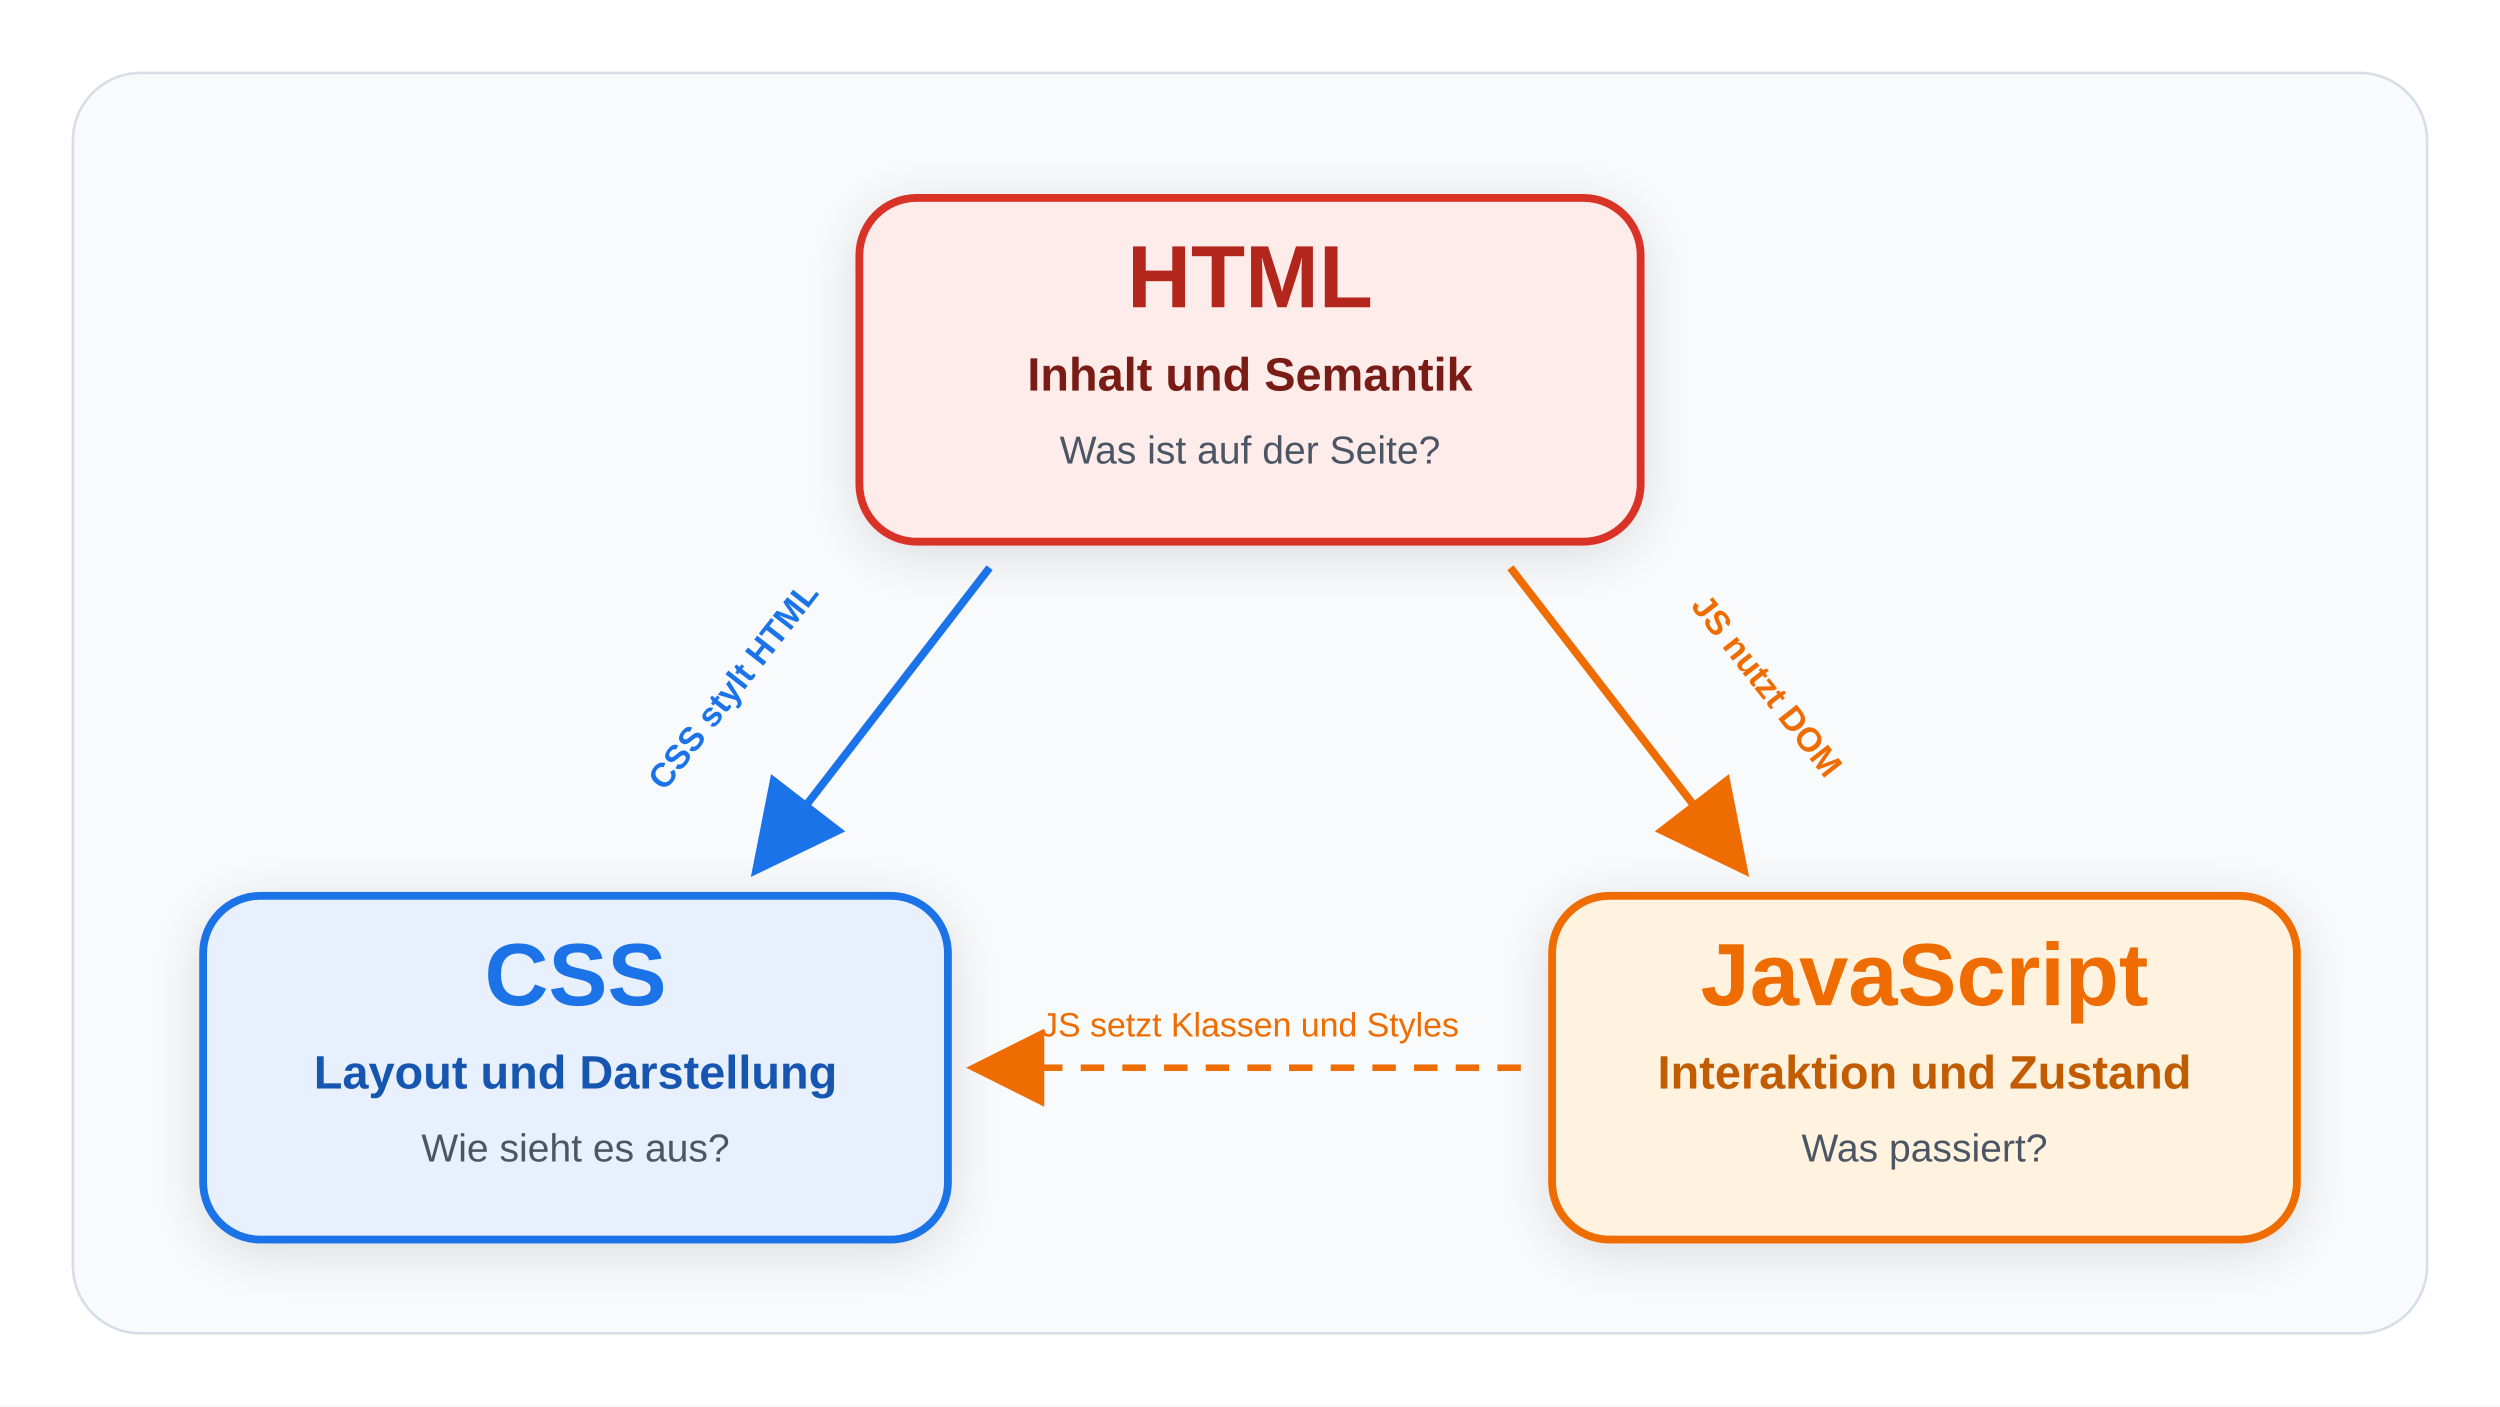
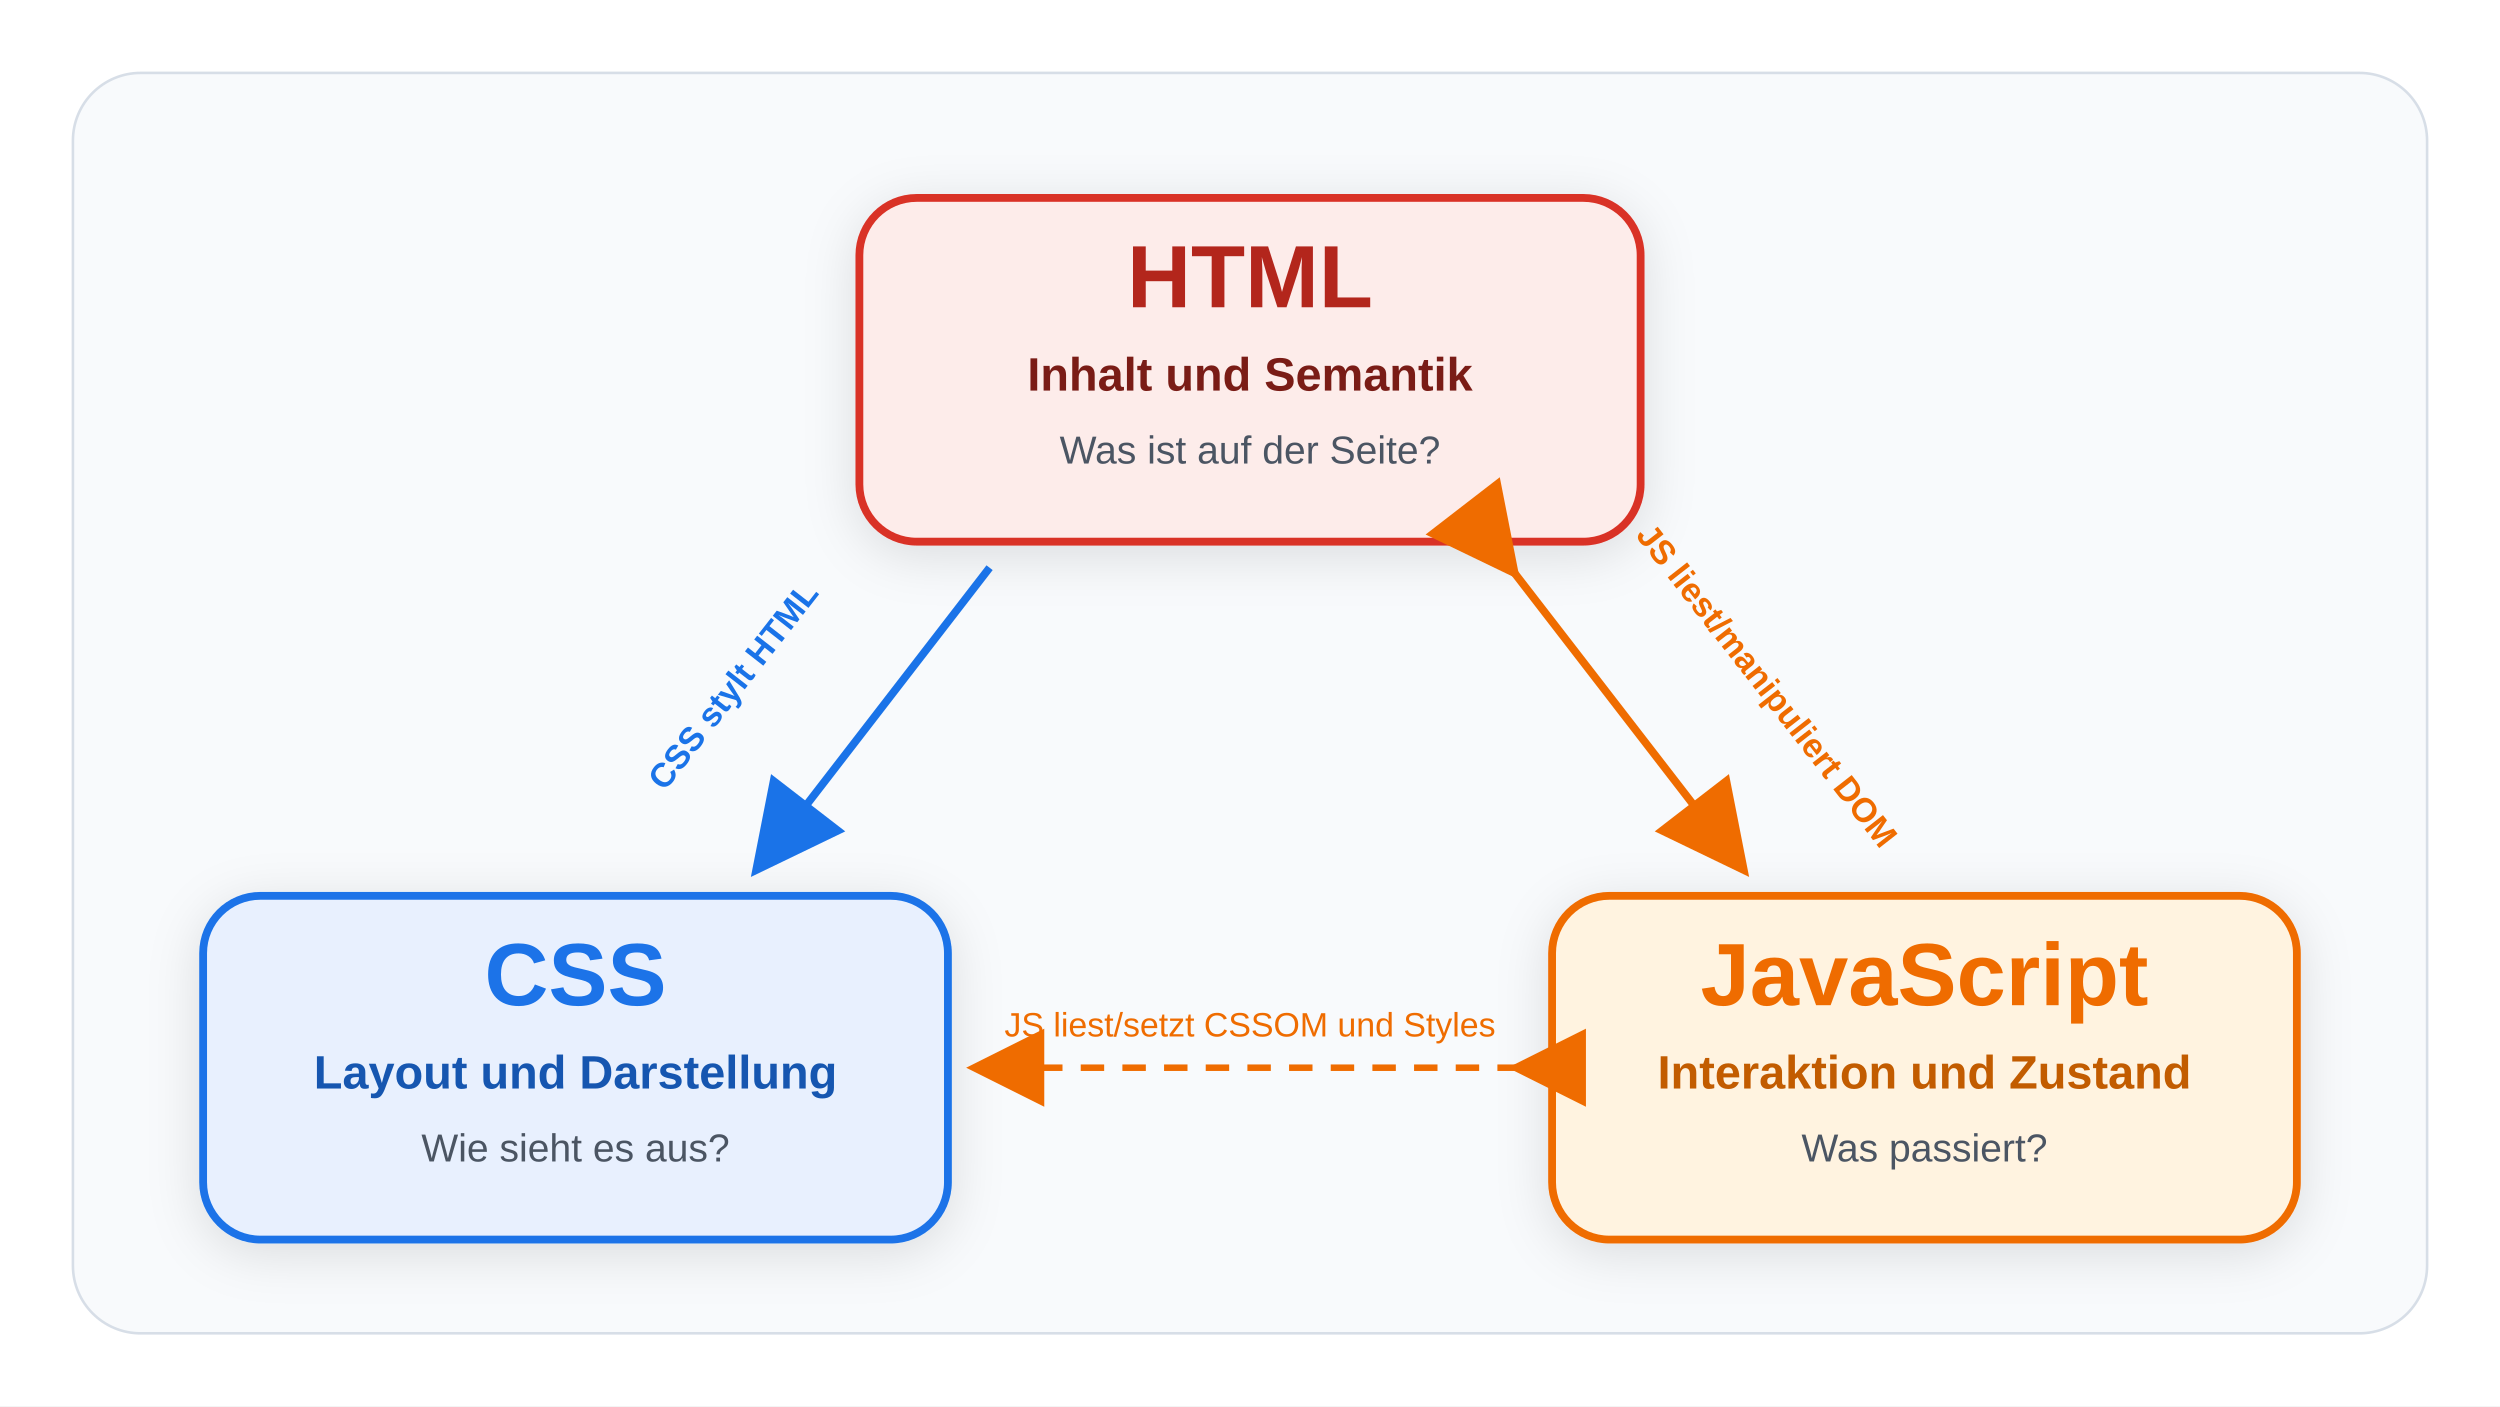
<svg xmlns="http://www.w3.org/2000/svg" width="960" height="540" viewBox="0 0 960 540" role="img" aria-labelledby="title desc">
  <defs>
    <marker id="arrow-blue" markerWidth="12" markerHeight="12" refX="10" refY="6" orient="auto">
      <path d="M0,0 L12,6 L0,12 z" fill="#1a73e8" />
    </marker>
    <marker id="arrow-orange" markerWidth="12" markerHeight="12" refX="10" refY="6" orient="auto">
      <path d="M0,0 L12,6 L0,12 z" fill="#ef6c00" />
    </marker>
    <filter id="shadow" x="-20%" y="-20%" width="140%" height="140%">
      <feDropShadow dx="0" dy="4" stdDeviation="10" flood-color="#000000" flood-opacity="0.12" />
    </filter>
  </defs>
  <rect width="960" height="540" fill="#ffffff" />
  <rect x="28" y="28" width="904" height="484" rx="26" fill="#f8fafc" stroke="#d7dee7" />
  <g filter="url(#shadow)">
    <rect x="330" y="76" width="300" height="132" rx="22" fill="#fdecea" stroke="#d93025" stroke-width="3" />
    <text x="480" y="118" text-anchor="middle" font-family="Arial, Helvetica, sans-serif" font-size="34" font-weight="700" fill="#b3261e">HTML</text>
    <text x="480" y="150" text-anchor="middle" font-family="Arial, Helvetica, sans-serif" font-size="18" font-weight="700" fill="#7a1f19">Inhalt und Semantik</text>
    <text x="480" y="178" text-anchor="middle" font-family="Arial, Helvetica, sans-serif" font-size="15" fill="#4b5563">Was ist auf der Seite?</text>
  </g>
  <g filter="url(#shadow)">
    <rect x="78" y="344" width="286" height="132" rx="22" fill="#e8f0fe" stroke="#1a73e8" stroke-width="3" />
    <text x="221" y="386" text-anchor="middle" font-family="Arial, Helvetica, sans-serif" font-size="34" font-weight="700" fill="#1a73e8">CSS</text>
    <text x="221" y="418" text-anchor="middle" font-family="Arial, Helvetica, sans-serif" font-size="18" font-weight="700" fill="#1557b0">Layout und Darstellung</text>
    <text x="221" y="446" text-anchor="middle" font-family="Arial, Helvetica, sans-serif" font-size="15" fill="#4b5563">Wie sieht es aus?</text>
  </g>
  <g filter="url(#shadow)">
    <rect x="596" y="344" width="286" height="132" rx="22" fill="#fff3e0" stroke="#ef6c00" stroke-width="3" />
    <text x="739" y="386" text-anchor="middle" font-family="Arial, Helvetica, sans-serif" font-size="34" font-weight="700" fill="#ef6c00">JavaScript</text>
    <text x="739" y="418" text-anchor="middle" font-family="Arial, Helvetica, sans-serif" font-size="18" font-weight="700" fill="#c25b00">Interaktion und Zustand</text>
    <text x="739" y="446" text-anchor="middle" font-family="Arial, Helvetica, sans-serif" font-size="15" fill="#4b5563">Was passiert?</text>
  </g>
  <path d="M380 218 L292 332" fill="none" stroke="#1a73e8" stroke-width="3" marker-end="url(#arrow-blue)" />
  <text x="285" y="266" transform="rotate(-52 285 266)" text-anchor="middle" font-family="Arial, Helvetica, sans-serif" font-size="13" font-weight="700" fill="#1a73e8">CSS stylt HTML</text>
-   <path d="M580 218 L668 332" fill="none" stroke="#ef6c00" stroke-width="3" marker-end="url(#arrow-orange)" />
-   <text x="675" y="266" transform="rotate(52 675 266)" text-anchor="middle" font-family="Arial, Helvetica, sans-serif" font-size="13" font-weight="700" fill="#ef6c00">JS nutzt DOM</text>
-   <path d="M584 410 L376 410" fill="none" stroke="#ef6c00" stroke-width="2.5" stroke-dasharray="9 7" marker-end="url(#arrow-orange)" />
-   <text x="480" y="398" text-anchor="middle" font-family="Arial, Helvetica, sans-serif" font-size="13" fill="#ef6c00">JS setzt Klassen und Styles</text>
+   <path d="M580 218 L668 332" fill="none" stroke="#ef6c00" stroke-width="3" marker-start="url(#arrow-orange)" marker-end="url(#arrow-orange)" />
+   <text x="675" y="266" transform="rotate(52 675 266)" text-anchor="middle" font-family="Arial, Helvetica, sans-serif" font-size="13" font-weight="700" fill="#ef6c00">JS liest/manipuliert DOM</text>
+   <path d="M584 410 L376 410" fill="none" stroke="#ef6c00" stroke-width="2.5" stroke-dasharray="9 7" marker-start="url(#arrow-orange)" marker-end="url(#arrow-orange)" />
+   <text x="480" y="398" text-anchor="middle" font-family="Arial, Helvetica, sans-serif" font-size="13" fill="#ef6c00">JS liest/setzt CSSOM und Styles</text>
</svg>
